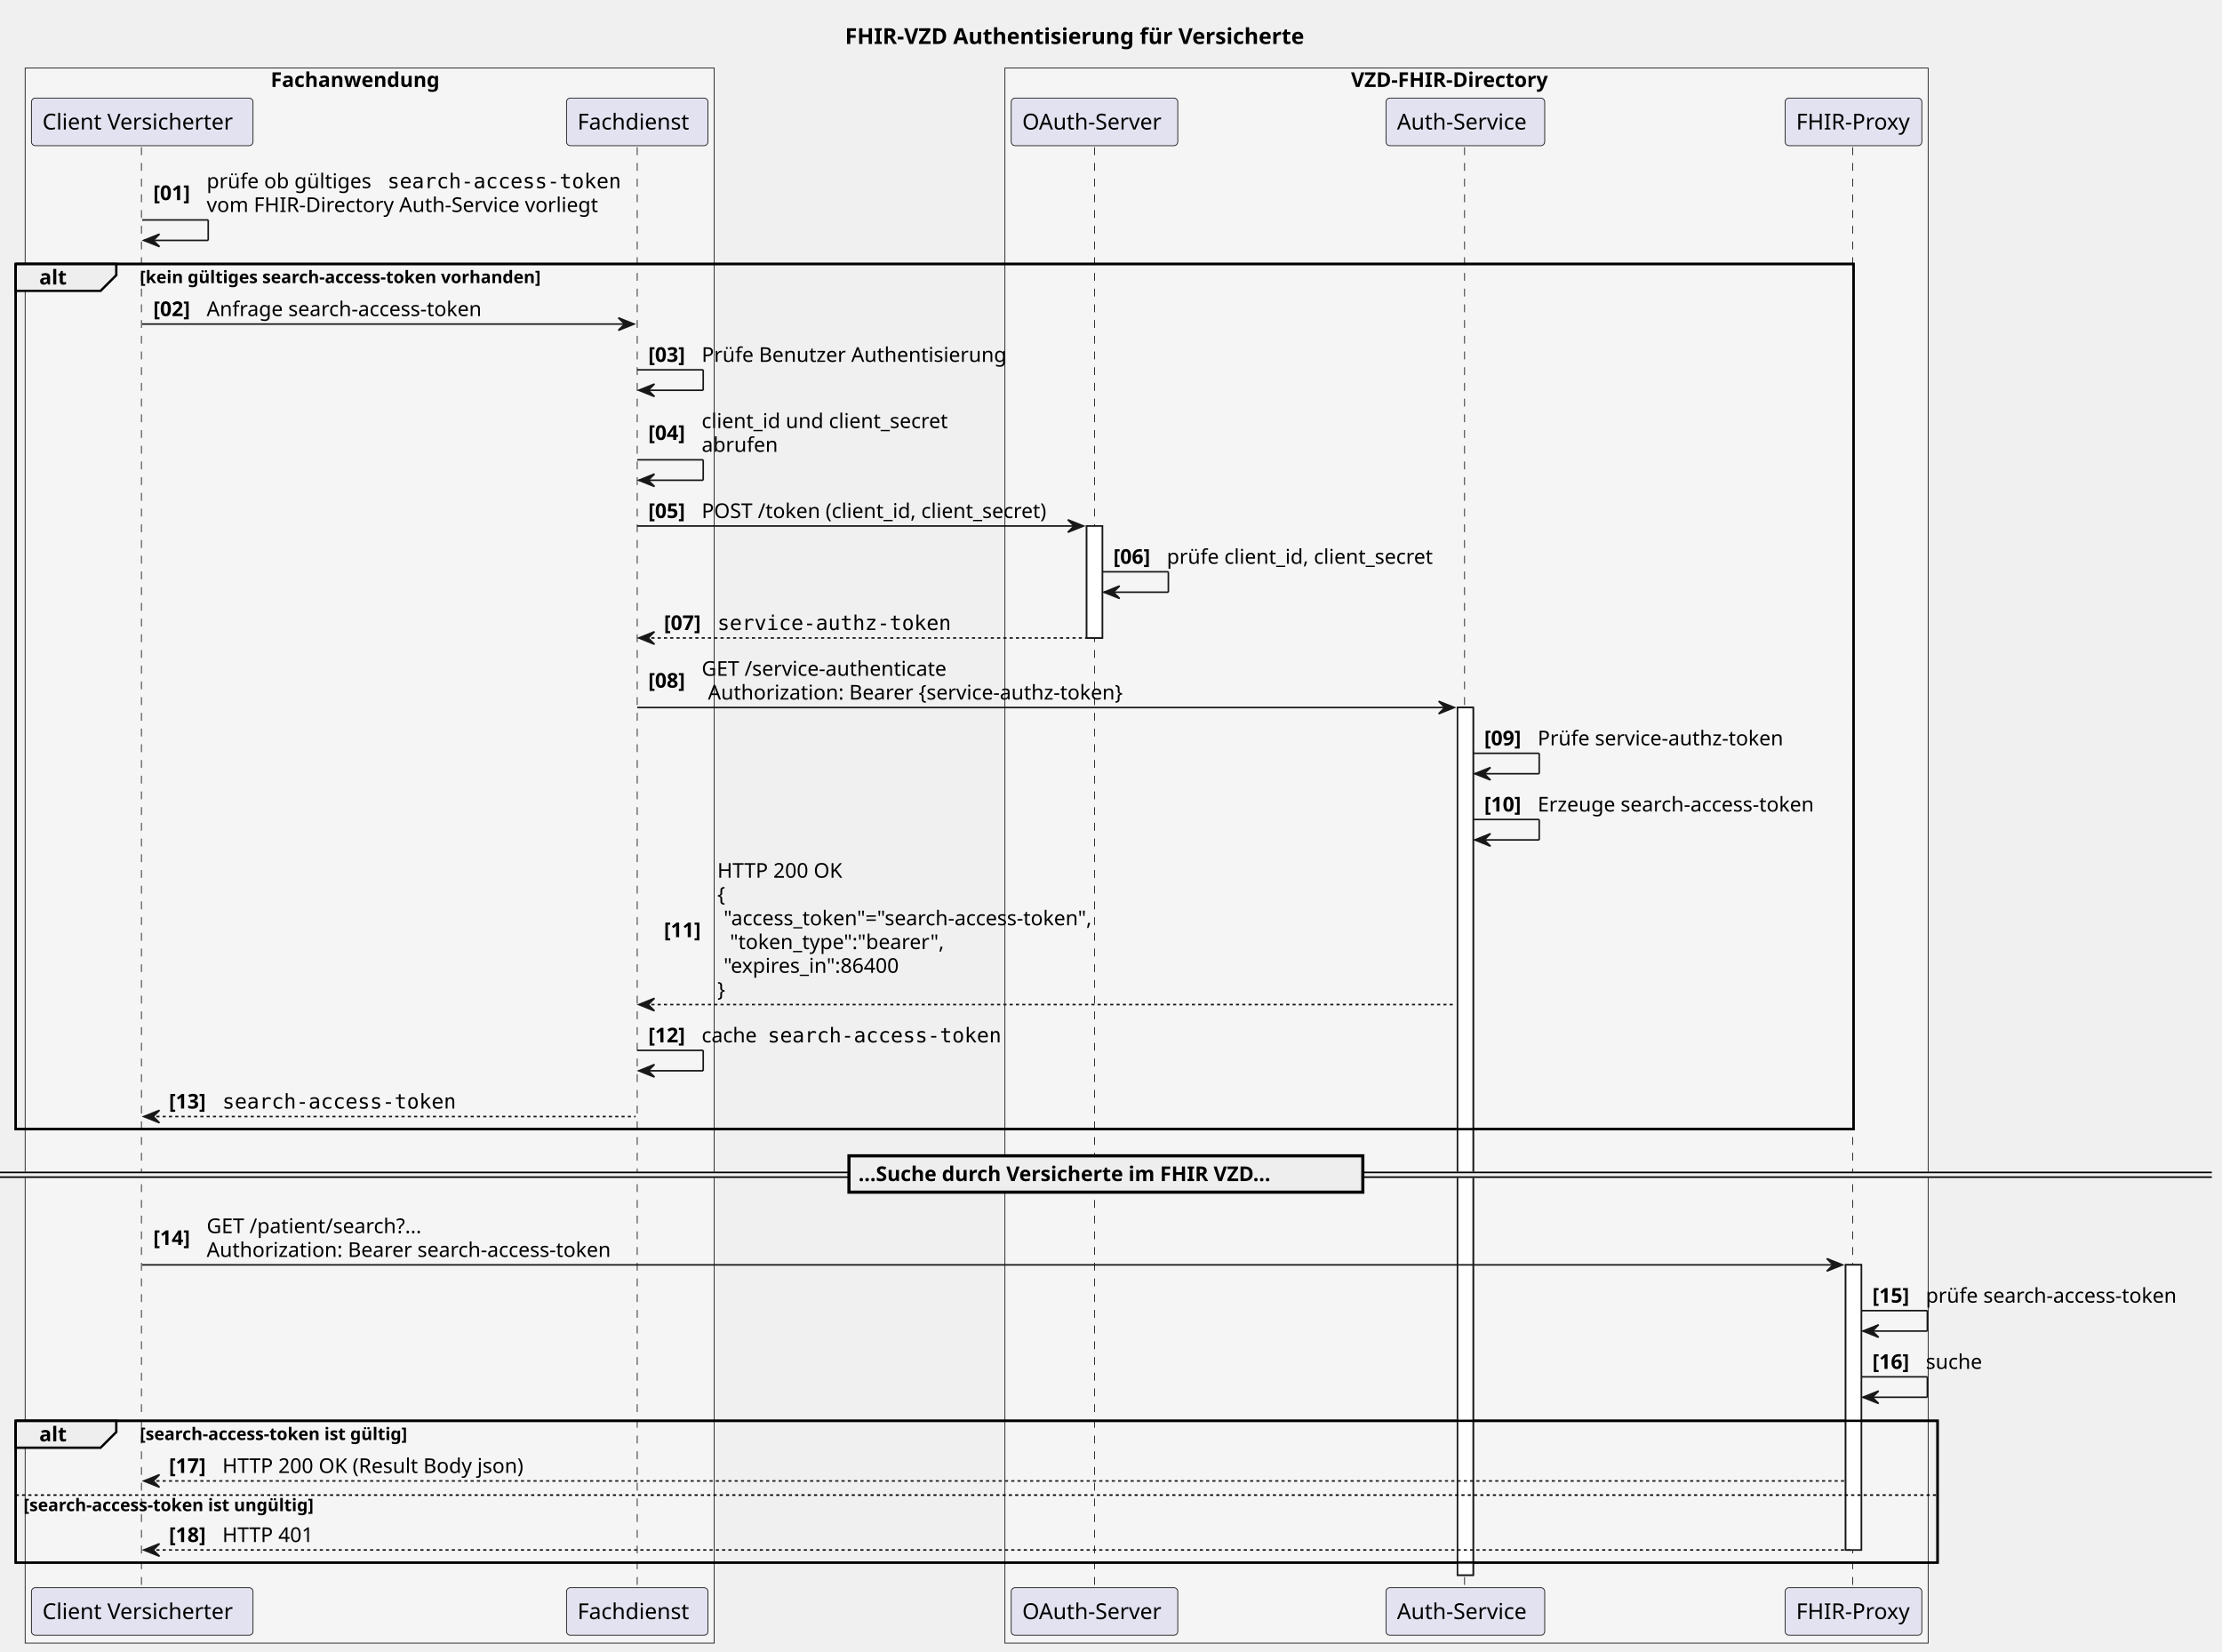
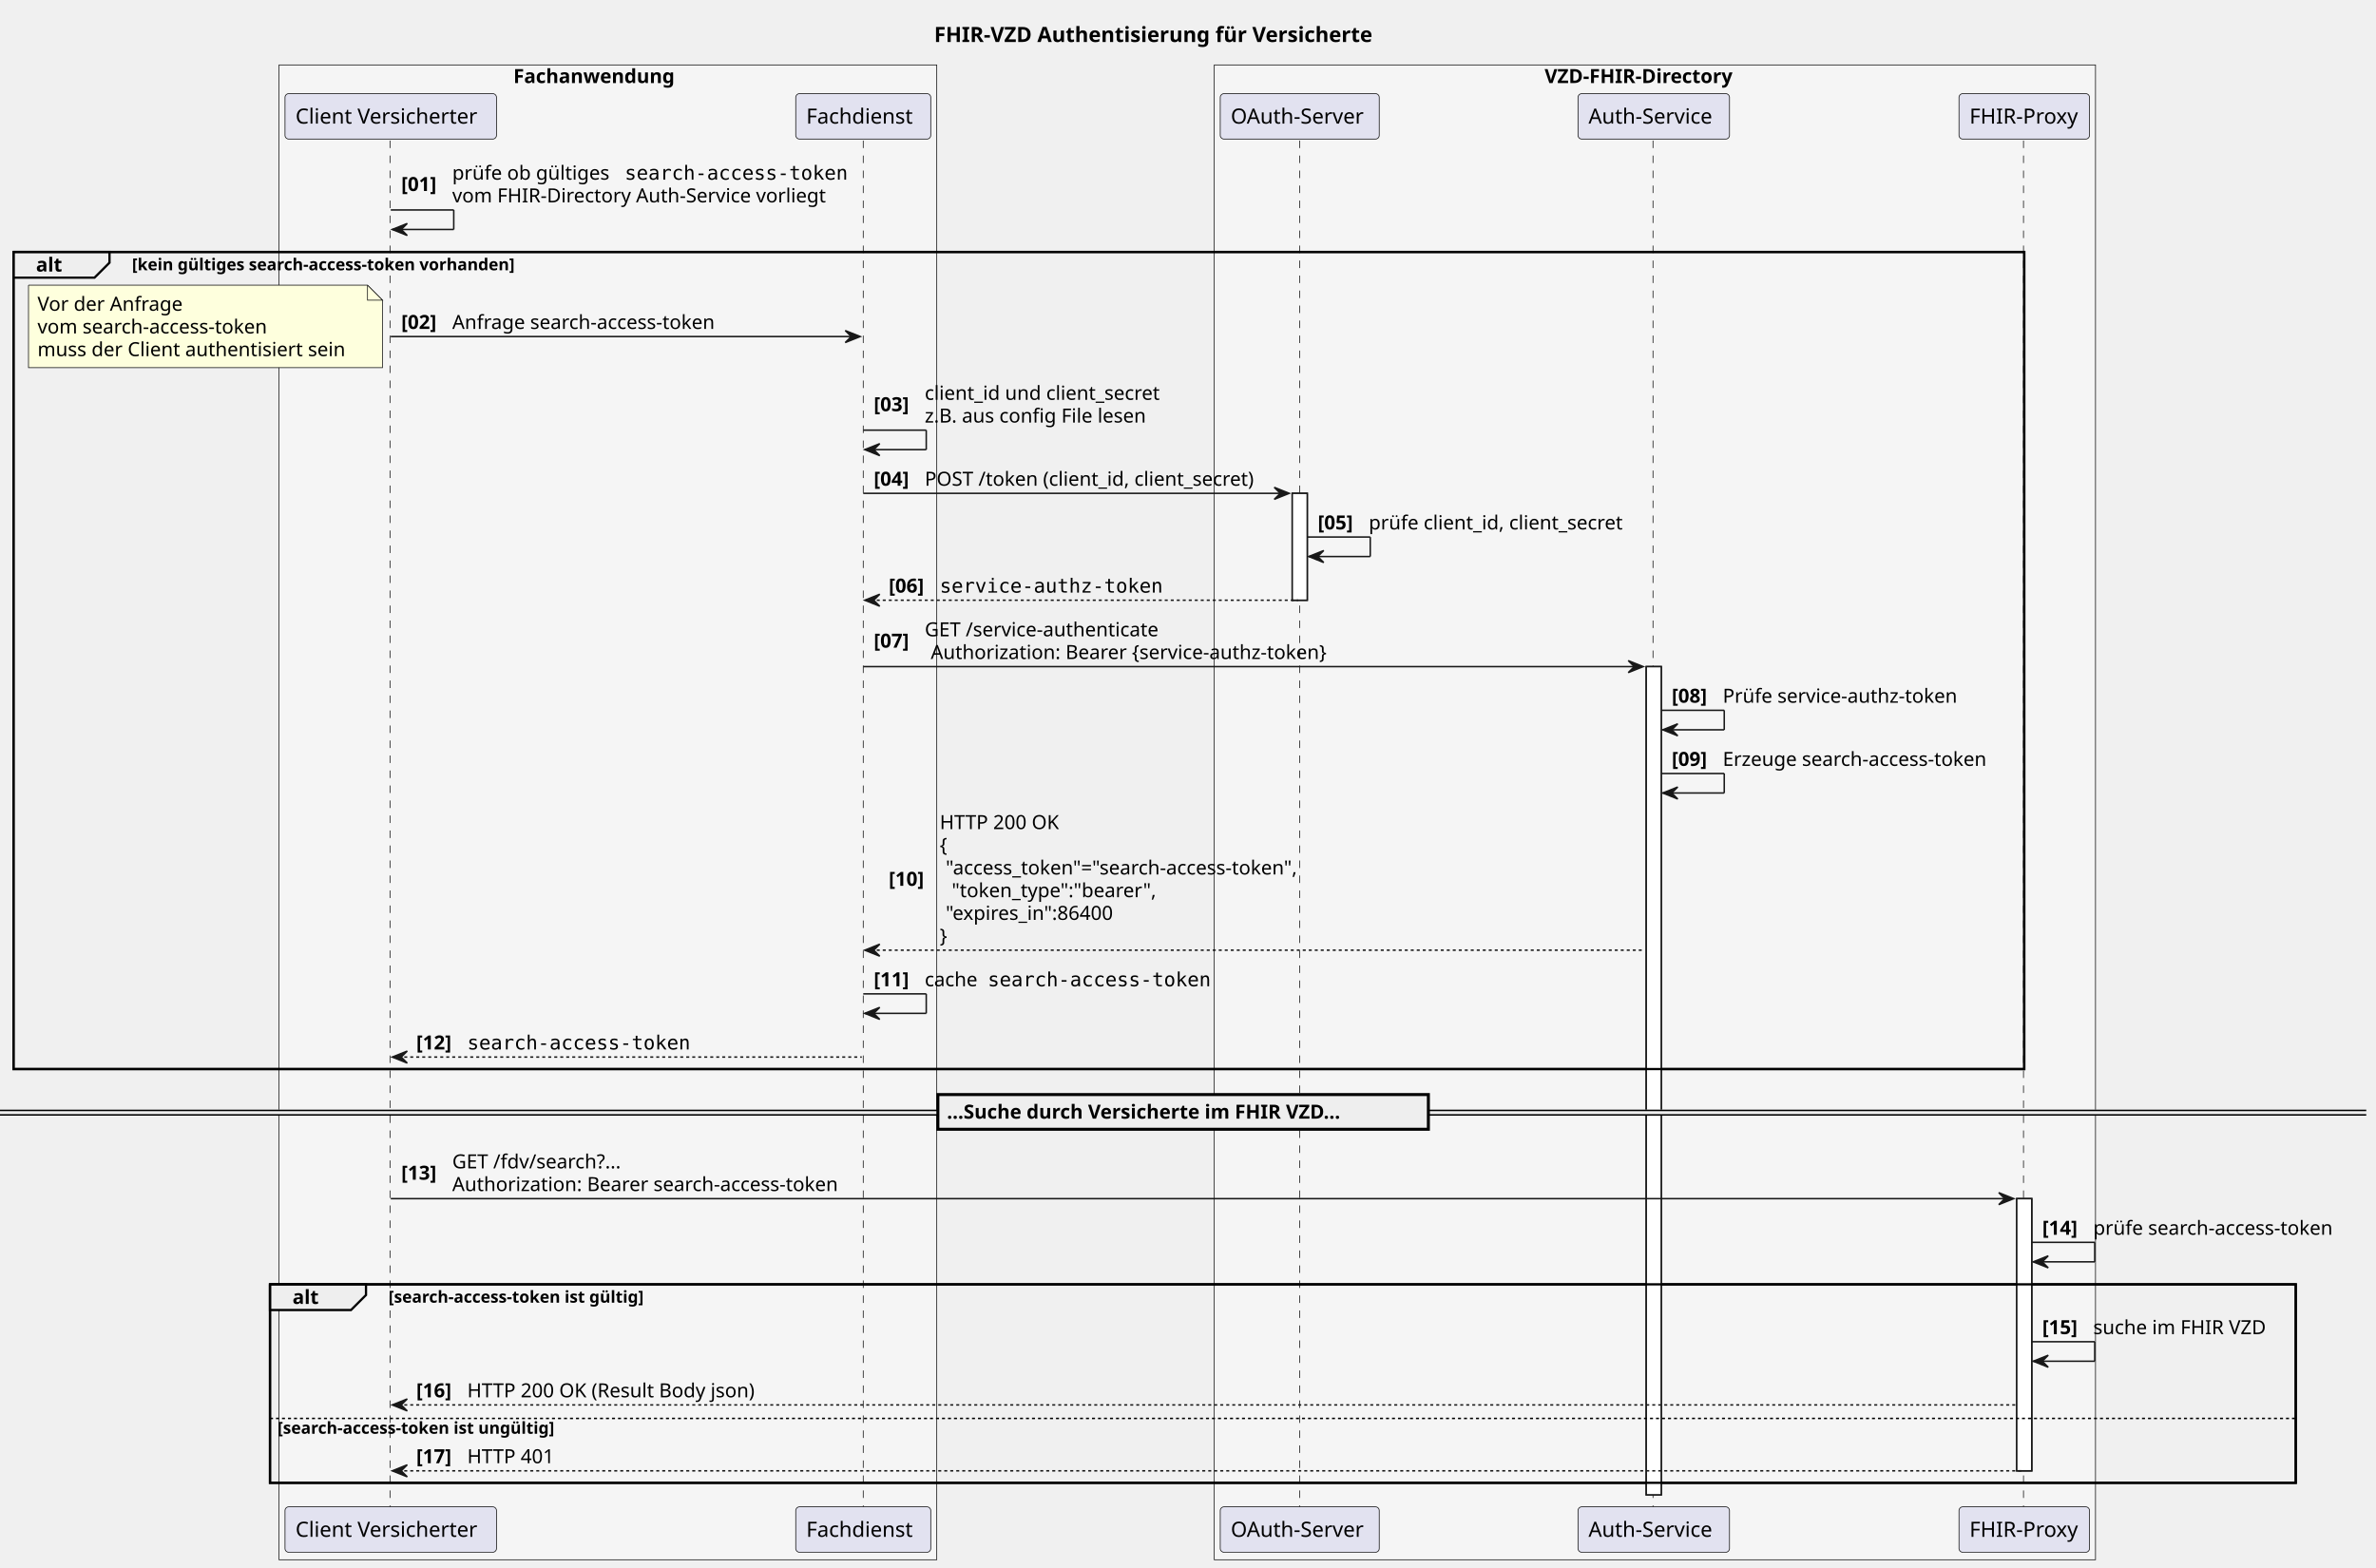
- <svg xmlns="http://www.w3.org/2000/svg" contentStyleType="text/css" height="1051px" preserveAspectRatio="none" style="width:1414px;height:1051px;background:#FFFFFF;" version="1.1" viewBox="0 0 1414 1051" width="1414px" zoomAndPan="magnify">
+ <svg xmlns="http://www.w3.org/2000/svg" contentStyleType="text/css" height="1045px" preserveAspectRatio="none" style="width:1584px;height:1045px;background:#FFFFFF;" version="1.1" viewBox="0 0 1584 1045" width="1584px" zoomAndPan="magnify">
  <defs />
  <g>
-     <text fill="#000000" font-family="sans-serif" font-size="14" font-weight="bold" lengthAdjust="spacing" textLength="331" x="537.75" y="27.995">FHIR-VZD Authentisierung für Versicherte</text>
-     <rect fill="#F5F5F5" height="1002.516" style="stroke:#181818;stroke-width:0.5;" width="438.5" x="16" y="43.297" />
-     <text fill="#000000" font-family="sans-serif" font-size="13" font-weight="bold" lengthAdjust="spacing" textLength="121" x="172.25" y="55.364">Fachanwendung</text>
-     <rect fill="#F5F5F5" height="1002.516" style="stroke:#181818;stroke-width:0.5;" width="587.5" x="639.5" y="43.297" />
-     <text fill="#000000" font-family="sans-serif" font-size="13" font-weight="bold" lengthAdjust="spacing" textLength="142" x="859.75" y="55.364">VZD-FHIR-Directory</text>
-     <rect fill="#FFFFFF" height="71.266" style="stroke:#181818;stroke-width:1.0;" width="10" x="691.5" y="334.789" />
-     <rect fill="#FFFFFF" height="552.195" style="stroke:#181818;stroke-width:1.0;" width="10" x="927.5" y="450.32" />
-     <rect fill="#FFFFFF" height="181.469" style="stroke:#181818;stroke-width:1.0;" width="10" x="1174.5" y="805.047" />
-     <rect fill="none" height="550.656" style="stroke:#000000;stroke-width:1.5;" width="1169.5" x="10" y="167.992" />
-     <rect fill="none" height="90.203" style="stroke:#000000;stroke-width:1.5;" width="1223" x="10" y="904.312" />
-     <line style="stroke:#181818;stroke-width:0.5;stroke-dasharray:5.0,5.0;" x1="90" x2="90" y1="93.727" y2="1011.516" />
-     <line style="stroke:#181818;stroke-width:0.5;stroke-dasharray:5.0,5.0;" x1="405.5" x2="405.5" y1="93.727" y2="1011.516" />
-     <line style="stroke:#181818;stroke-width:0.5;stroke-dasharray:5.0,5.0;" x1="696.5" x2="696.5" y1="93.727" y2="1011.516" />
-     <line style="stroke:#181818;stroke-width:0.5;stroke-dasharray:5.0,5.0;" x1="932" x2="932" y1="93.727" y2="1011.516" />
-     <line style="stroke:#181818;stroke-width:0.5;stroke-dasharray:5.0,5.0;" x1="1179" x2="1179" y1="93.727" y2="1011.516" />
-     <rect fill="#E2E2F0" height="30.297" rx="2.5" ry="2.5" style="stroke:#181818;stroke-width:0.5;" width="141" x="20" y="62.43" />
-     <text fill="#000000" font-family="sans-serif" font-size="14" lengthAdjust="spacing" textLength="127" x="27" y="82.425">Client Versicherter</text>
-     <rect fill="#E2E2F0" height="30.297" rx="2.5" ry="2.5" style="stroke:#181818;stroke-width:0.5;" width="141" x="20" y="1010.516" />
-     <text fill="#000000" font-family="sans-serif" font-size="14" lengthAdjust="spacing" textLength="127" x="27" y="1030.511">Client Versicherter</text>
-     <rect fill="#E2E2F0" height="30.297" rx="2.5" ry="2.5" style="stroke:#181818;stroke-width:0.5;" width="90" x="360.5" y="62.43" />
-     <text fill="#000000" font-family="sans-serif" font-size="14" lengthAdjust="spacing" textLength="76" x="367.5" y="82.425">Fachdienst</text>
-     <rect fill="#E2E2F0" height="30.297" rx="2.5" ry="2.5" style="stroke:#181818;stroke-width:0.5;" width="90" x="360.5" y="1010.516" />
-     <text fill="#000000" font-family="sans-serif" font-size="14" lengthAdjust="spacing" textLength="76" x="367.5" y="1030.511">Fachdienst</text>
-     <rect fill="#E2E2F0" height="30.297" rx="2.5" ry="2.5" style="stroke:#181818;stroke-width:0.5;" width="106" x="643.5" y="62.43" />
-     <text fill="#000000" font-family="sans-serif" font-size="14" lengthAdjust="spacing" textLength="92" x="650.5" y="82.425">OAuth-Server</text>
-     <rect fill="#E2E2F0" height="30.297" rx="2.5" ry="2.5" style="stroke:#181818;stroke-width:0.5;" width="106" x="643.5" y="1010.516" />
-     <text fill="#000000" font-family="sans-serif" font-size="14" lengthAdjust="spacing" textLength="92" x="650.5" y="1030.511">OAuth-Server</text>
-     <rect fill="#E2E2F0" height="30.297" rx="2.5" ry="2.5" style="stroke:#181818;stroke-width:0.5;" width="101" x="882" y="62.43" />
-     <text fill="#000000" font-family="sans-serif" font-size="14" lengthAdjust="spacing" textLength="87" x="889" y="82.425">Auth-Service</text>
-     <rect fill="#E2E2F0" height="30.297" rx="2.5" ry="2.5" style="stroke:#181818;stroke-width:0.5;" width="101" x="882" y="1010.516" />
-     <text fill="#000000" font-family="sans-serif" font-size="14" lengthAdjust="spacing" textLength="87" x="889" y="1030.511">Auth-Service</text>
-     <rect fill="#E2E2F0" height="30.297" rx="2.5" ry="2.5" style="stroke:#181818;stroke-width:0.5;" width="87" x="1136" y="62.43" />
-     <text fill="#000000" font-family="sans-serif" font-size="14" lengthAdjust="spacing" textLength="73" x="1143" y="82.425">FHIR-Proxy</text>
-     <rect fill="#E2E2F0" height="30.297" rx="2.5" ry="2.5" style="stroke:#181818;stroke-width:0.5;" width="87" x="1136" y="1010.516" />
-     <text fill="#000000" font-family="sans-serif" font-size="14" lengthAdjust="spacing" textLength="73" x="1143" y="1030.511">FHIR-Proxy</text>
-     <rect fill="#FFFFFF" height="71.266" style="stroke:#181818;stroke-width:1.0;" width="10" x="691.5" y="334.789" />
-     <rect fill="#FFFFFF" height="552.195" style="stroke:#181818;stroke-width:1.0;" width="10" x="927.5" y="450.32" />
-     <rect fill="#FFFFFF" height="181.469" style="stroke:#181818;stroke-width:1.0;" width="10" x="1174.5" y="805.047" />
-     <line style="stroke:#181818;stroke-width:1.0;" x1="90.5" x2="132.5" y1="139.992" y2="139.992" />
-     <line style="stroke:#181818;stroke-width:1.0;" x1="132.5" x2="132.5" y1="139.992" y2="152.992" />
-     <line style="stroke:#181818;stroke-width:1.0;" x1="91.5" x2="132.5" y1="152.992" y2="152.992" />
-     <polygon fill="#181818" points="101.5,148.992,91.5,152.992,101.5,156.992,97.5,152.992" style="stroke:#181818;stroke-width:1.0;" />
-     <text fill="#000000" font-family="sans-serif" font-size="13" font-weight="bold" lengthAdjust="spacing" textLength="30" x="97.5" y="127.36">[01]</text>
-     <text fill="#000000" font-family="sans-serif" font-size="13" lengthAdjust="spacing" textLength="111" x="131.5" y="119.793">prüfe ob  gültiges</text>
-     <text fill="#000000" font-family="monospace" font-size="13" lengthAdjust="spacing" textLength="152" x="246.5" y="119.793">search-access-token</text>
-     <text fill="#000000" font-family="sans-serif" font-size="13" lengthAdjust="spacing" textLength="260" x="131.5" y="134.926">vom FHIR-Directory Auth-Service vorliegt</text>
-     <path d="M10,167.992 L74,167.992 L74,175.125 L64,185.125 L10,185.125 L10,167.992 " fill="#EEEEEE" style="stroke:#000000;stroke-width:1.5;" />
-     <rect fill="none" height="550.656" style="stroke:#000000;stroke-width:1.5;" width="1169.5" x="10" y="167.992" />
-     <text fill="#000000" font-family="sans-serif" font-size="13" font-weight="bold" lengthAdjust="spacing" textLength="19" x="25" y="181.059">alt</text>
-     <text fill="#000000" font-family="sans-serif" font-size="11" font-weight="bold" lengthAdjust="spacing" textLength="302" x="89" y="180.203">[kein gültiges search-access-token vorhanden]</text>
-     <polygon fill="#181818" points="393.5,202.258,403.5,206.258,393.5,210.258,397.5,206.258" style="stroke:#181818;stroke-width:1.0;" />
-     <line style="stroke:#181818;stroke-width:1.0;" x1="90.5" x2="399.5" y1="206.258" y2="206.258" />
-     <text fill="#000000" font-family="sans-serif" font-size="13" font-weight="bold" lengthAdjust="spacing" textLength="30" x="97.5" y="201.192">[02]</text>
-     <text fill="#000000" font-family="sans-serif" font-size="13" lengthAdjust="spacing" textLength="187" x="131.5" y="201.192">Anfrage search-access-token</text>
-     <line style="stroke:#181818;stroke-width:1.0;" x1="405.5" x2="447.5" y1="235.391" y2="235.391" />
-     <line style="stroke:#181818;stroke-width:1.0;" x1="447.5" x2="447.5" y1="235.391" y2="248.391" />
-     <line style="stroke:#181818;stroke-width:1.0;" x1="406.5" x2="447.5" y1="248.391" y2="248.391" />
-     <polygon fill="#181818" points="416.5,244.391,406.5,248.391,416.5,252.391,412.5,248.391" style="stroke:#181818;stroke-width:1.0;" />
-     <text fill="#000000" font-family="sans-serif" font-size="13" font-weight="bold" lengthAdjust="spacing" textLength="30" x="412.5" y="230.325">[03]</text>
-     <text fill="#000000" font-family="sans-serif" font-size="13" lengthAdjust="spacing" textLength="200" x="446.5" y="230.325">Prüfe Benutzer Authentisierung</text>
-     <line style="stroke:#181818;stroke-width:1.0;" x1="405.5" x2="447.5" y1="292.656" y2="292.656" />
-     <line style="stroke:#181818;stroke-width:1.0;" x1="447.5" x2="447.5" y1="292.656" y2="305.656" />
-     <line style="stroke:#181818;stroke-width:1.0;" x1="406.5" x2="447.5" y1="305.656" y2="305.656" />
-     <polygon fill="#181818" points="416.5,301.656,406.5,305.656,416.5,309.656,412.5,305.656" style="stroke:#181818;stroke-width:1.0;" />
-     <text fill="#000000" font-family="sans-serif" font-size="13" font-weight="bold" lengthAdjust="spacing" textLength="30" x="412.5" y="280.024">[04]</text>
-     <text fill="#000000" font-family="sans-serif" font-size="13" lengthAdjust="spacing" textLength="165" x="446.5" y="272.457">client_id und client_secret</text>
-     <text fill="#000000" font-family="sans-serif" font-size="13" lengthAdjust="spacing" textLength="49" x="446.5" y="287.59">abrufen</text>
-     <polygon fill="#181818" points="679.5,330.789,689.5,334.789,679.5,338.789,683.5,334.789" style="stroke:#181818;stroke-width:1.0;" />
-     <line style="stroke:#181818;stroke-width:1.0;" x1="405.5" x2="685.5" y1="334.789" y2="334.789" />
-     <text fill="#000000" font-family="sans-serif" font-size="13" font-weight="bold" lengthAdjust="spacing" textLength="30" x="412.5" y="329.723">[05]</text>
-     <text fill="#000000" font-family="sans-serif" font-size="13" lengthAdjust="spacing" textLength="233" x="446.5" y="329.723">POST /token (client_id, client_secret)</text>
-     <line style="stroke:#181818;stroke-width:1.0;" x1="701.5" x2="743.5" y1="363.922" y2="363.922" />
-     <line style="stroke:#181818;stroke-width:1.0;" x1="743.5" x2="743.5" y1="363.922" y2="376.922" />
-     <line style="stroke:#181818;stroke-width:1.0;" x1="702.5" x2="743.5" y1="376.922" y2="376.922" />
-     <polygon fill="#181818" points="712.5,372.922,702.5,376.922,712.5,380.922,708.5,376.922" style="stroke:#181818;stroke-width:1.0;" />
-     <text fill="#000000" font-family="sans-serif" font-size="13" font-weight="bold" lengthAdjust="spacing" textLength="30" x="708.5" y="358.856">[06]</text>
-     <text fill="#000000" font-family="sans-serif" font-size="13" lengthAdjust="spacing" textLength="178" x="742.5" y="358.856">prüfe client_id, client_secret</text>
-     <polygon fill="#181818" points="416.5,402.055,406.5,406.055,416.5,410.055,412.5,406.055" style="stroke:#181818;stroke-width:1.0;" />
-     <line style="stroke:#181818;stroke-width:1.0;stroke-dasharray:2.0,2.0;" x1="410.5" x2="695.5" y1="406.055" y2="406.055" />
-     <text fill="#000000" font-family="sans-serif" font-size="13" font-weight="bold" lengthAdjust="spacing" textLength="30" x="422.5" y="400.989">[07]</text>
-     <text fill="#000000" font-family="monospace" font-size="13" lengthAdjust="spacing" textLength="152" x="456.5" y="400.989">service-authz-token</text>
-     <polygon fill="#181818" points="915.5,446.32,925.5,450.32,915.5,454.32,919.5,450.32" style="stroke:#181818;stroke-width:1.0;" />
-     <line style="stroke:#181818;stroke-width:1.0;" x1="405.5" x2="921.5" y1="450.32" y2="450.32" />
-     <text fill="#000000" font-family="sans-serif" font-size="13" font-weight="bold" lengthAdjust="spacing" textLength="30" x="412.5" y="437.688">[08]</text>
-     <text fill="#000000" font-family="sans-serif" font-size="13" lengthAdjust="spacing" textLength="164" x="446.5" y="430.122">GET /service-authenticate</text>
-     <text fill="#000000" font-family="sans-serif" font-size="13" lengthAdjust="spacing" textLength="291" x="450.5" y="445.254">Authorization:   Bearer {service-authz-token}</text>
-     <line style="stroke:#181818;stroke-width:1.0;" x1="937.5" x2="979.5" y1="479.453" y2="479.453" />
-     <line style="stroke:#181818;stroke-width:1.0;" x1="979.5" x2="979.5" y1="479.453" y2="492.453" />
-     <line style="stroke:#181818;stroke-width:1.0;" x1="938.5" x2="979.5" y1="492.453" y2="492.453" />
-     <polygon fill="#181818" points="948.5,488.453,938.5,492.453,948.5,496.453,944.5,492.453" style="stroke:#181818;stroke-width:1.0;" />
-     <text fill="#000000" font-family="sans-serif" font-size="13" font-weight="bold" lengthAdjust="spacing" textLength="30" x="944.5" y="474.387">[09]</text>
-     <text fill="#000000" font-family="sans-serif" font-size="13" lengthAdjust="spacing" textLength="164" x="978.5" y="474.387">Prüfe service-authz-token</text>
-     <line style="stroke:#181818;stroke-width:1.0;" x1="937.5" x2="979.5" y1="521.586" y2="521.586" />
-     <line style="stroke:#181818;stroke-width:1.0;" x1="979.5" x2="979.5" y1="521.586" y2="534.586" />
-     <line style="stroke:#181818;stroke-width:1.0;" x1="938.5" x2="979.5" y1="534.586" y2="534.586" />
-     <polygon fill="#181818" points="948.5,530.586,938.5,534.586,948.5,538.586,944.5,534.586" style="stroke:#181818;stroke-width:1.0;" />
-     <text fill="#000000" font-family="sans-serif" font-size="13" font-weight="bold" lengthAdjust="spacing" textLength="30" x="944.5" y="516.52">[10]</text>
-     <text fill="#000000" font-family="sans-serif" font-size="13" lengthAdjust="spacing" textLength="189" x="978.5" y="516.52">Erzeuge search-access-token</text>
-     <polygon fill="#181818" points="416.5,635.383,406.5,639.383,416.5,643.383,412.5,639.383" style="stroke:#181818;stroke-width:1.0;" />
-     <line style="stroke:#181818;stroke-width:1.0;stroke-dasharray:2.0,2.0;" x1="410.5" x2="926.5" y1="639.383" y2="639.383" />
-     <text fill="#000000" font-family="sans-serif" font-size="13" font-weight="bold" lengthAdjust="spacing" textLength="30" x="422.5" y="596.485">[11]</text>
-     <text fill="#000000" font-family="sans-serif" font-size="13" lengthAdjust="spacing" textLength="82" x="456.5" y="558.653">HTTP 200 OK</text>
-     <text fill="#000000" font-family="sans-serif" font-size="13" lengthAdjust="spacing" textLength="8" x="456.5" y="573.786">{</text>
-     <text fill="#000000" font-family="sans-serif" font-size="13" lengthAdjust="spacing" textLength="255" x="460.5" y="588.918">"access_token"="search-access-token",</text>
-     <text fill="#000000" font-family="sans-serif" font-size="13" lengthAdjust="spacing" textLength="141" x="464.5" y="604.051">"token_type":"bearer",</text>
-     <text fill="#000000" font-family="sans-serif" font-size="13" lengthAdjust="spacing" textLength="118" x="460.5" y="619.184">"expires_in":86400</text>
-     <text fill="#000000" font-family="sans-serif" font-size="13" lengthAdjust="spacing" textLength="8" x="456.5" y="634.317">}</text>
-     <line style="stroke:#181818;stroke-width:1.0;" x1="405.5" x2="447.5" y1="668.516" y2="668.516" />
-     <line style="stroke:#181818;stroke-width:1.0;" x1="447.5" x2="447.5" y1="668.516" y2="681.516" />
-     <line style="stroke:#181818;stroke-width:1.0;" x1="406.5" x2="447.5" y1="681.516" y2="681.516" />
-     <polygon fill="#181818" points="416.5,677.516,406.5,681.516,416.5,685.516,412.5,681.516" style="stroke:#181818;stroke-width:1.0;" />
-     <text fill="#000000" font-family="sans-serif" font-size="13" font-weight="bold" lengthAdjust="spacing" textLength="30" x="412.5" y="663.45">[12]</text>
-     <text fill="#000000" font-family="sans-serif" font-size="13" lengthAdjust="spacing" textLength="38" x="446.5" y="663.45">cache</text>
-     <text fill="#000000" font-family="monospace" font-size="13" lengthAdjust="spacing" textLength="152" x="488.5" y="663.45">search-access-token</text>
-     <polygon fill="#181818" points="101.5,706.648,91.5,710.648,101.5,714.648,97.5,710.648" style="stroke:#181818;stroke-width:1.0;" />
-     <line style="stroke:#181818;stroke-width:1.0;stroke-dasharray:2.0,2.0;" x1="95.5" x2="404.5" y1="710.648" y2="710.648" />
-     <text fill="#000000" font-family="sans-serif" font-size="13" font-weight="bold" lengthAdjust="spacing" textLength="30" x="107.5" y="705.582">[13]</text>
-     <text fill="#000000" font-family="monospace" font-size="13" lengthAdjust="spacing" textLength="152" x="141.5" y="705.582">search-access-token</text>
-     <rect fill="#EEEEEE" height="3" style="stroke:#EEEEEE;stroke-width:1.0;" width="1407.5" x="0" y="746.215" />
-     <line style="stroke:#000000;stroke-width:1.0;" x1="0" x2="1407.5" y1="746.215" y2="746.215" />
-     <line style="stroke:#000000;stroke-width:1.0;" x1="0" x2="1407.5" y1="749.215" y2="749.215" />
-     <rect fill="#EEEEEE" height="23.133" style="stroke:#000000;stroke-width:2.0;" width="327" x="540.25" y="735.648" />
-     <text fill="#000000" font-family="sans-serif" font-size="13" font-weight="bold" lengthAdjust="spacing" textLength="308" x="546.25" y="751.715">...Suche durch Versicherte im FHIR VZD...</text>
-     <polygon fill="#181818" points="1162.5,801.047,1172.5,805.047,1162.5,809.047,1166.5,805.047" style="stroke:#181818;stroke-width:1.0;" />
-     <line style="stroke:#181818;stroke-width:1.0;" x1="90.5" x2="1168.5" y1="805.047" y2="805.047" />
-     <text fill="#000000" font-family="sans-serif" font-size="13" font-weight="bold" lengthAdjust="spacing" textLength="30" x="97.5" y="792.415">[14]</text>
-     <text fill="#000000" font-family="sans-serif" font-size="13" lengthAdjust="spacing" textLength="144" x="131.5" y="784.848">GET /patient/search?...</text>
-     <text fill="#000000" font-family="sans-serif" font-size="13" lengthAdjust="spacing" textLength="273" x="131.5" y="799.981">Authorization: Bearer search-access-token</text>
-     <line style="stroke:#181818;stroke-width:1.0;" x1="1184.5" x2="1226.5" y1="834.18" y2="834.18" />
-     <line style="stroke:#181818;stroke-width:1.0;" x1="1226.5" x2="1226.5" y1="834.18" y2="847.18" />
-     <line style="stroke:#181818;stroke-width:1.0;" x1="1185.5" x2="1226.5" y1="847.18" y2="847.18" />
-     <polygon fill="#181818" points="1195.5,843.18,1185.5,847.18,1195.5,851.18,1191.5,847.18" style="stroke:#181818;stroke-width:1.0;" />
-     <text fill="#000000" font-family="sans-serif" font-size="13" font-weight="bold" lengthAdjust="spacing" textLength="30" x="1191.5" y="829.114">[15]</text>
-     <text fill="#000000" font-family="sans-serif" font-size="13" lengthAdjust="spacing" textLength="170" x="1225.5" y="829.114">prüfe search-access-token</text>
-     <line style="stroke:#181818;stroke-width:1.0;" x1="1184.5" x2="1226.5" y1="876.312" y2="876.312" />
-     <line style="stroke:#181818;stroke-width:1.0;" x1="1226.5" x2="1226.5" y1="876.312" y2="889.312" />
-     <line style="stroke:#181818;stroke-width:1.0;" x1="1185.5" x2="1226.5" y1="889.312" y2="889.312" />
-     <polygon fill="#181818" points="1195.5,885.312,1185.5,889.312,1195.5,893.312,1191.5,889.312" style="stroke:#181818;stroke-width:1.0;" />
-     <text fill="#000000" font-family="sans-serif" font-size="13" font-weight="bold" lengthAdjust="spacing" textLength="30" x="1191.5" y="871.247">[16]</text>
-     <text fill="#000000" font-family="sans-serif" font-size="13" lengthAdjust="spacing" textLength="38" x="1225.5" y="871.247">suche</text>
-     <path d="M10,904.312 L74,904.312 L74,911.445 L64,921.445 L10,921.445 L10,904.312 " fill="#EEEEEE" style="stroke:#000000;stroke-width:1.5;" />
-     <rect fill="none" height="90.203" style="stroke:#000000;stroke-width:1.5;" width="1223" x="10" y="904.312" />
-     <text fill="#000000" font-family="sans-serif" font-size="13" font-weight="bold" lengthAdjust="spacing" textLength="19" x="25" y="917.379">alt</text>
-     <text fill="#000000" font-family="sans-serif" font-size="11" font-weight="bold" lengthAdjust="spacing" textLength="204" x="89" y="916.523">[search-access-token ist gültig]</text>
-     <polygon fill="#181818" points="101.5,938.578,91.5,942.578,101.5,946.578,97.5,942.578" style="stroke:#181818;stroke-width:1.0;" />
-     <line style="stroke:#181818;stroke-width:1.0;stroke-dasharray:2.0,2.0;" x1="95.5" x2="1173.5" y1="942.578" y2="942.578" />
-     <text fill="#000000" font-family="sans-serif" font-size="13" font-weight="bold" lengthAdjust="spacing" textLength="30" x="107.5" y="937.512">[17]</text>
-     <text fill="#000000" font-family="sans-serif" font-size="13" lengthAdjust="spacing" textLength="201" x="141.5" y="937.512">HTTP 200 OK (Result Body json)</text>
-     <line style="stroke:#000000;stroke-width:1.0;stroke-dasharray:2.0,2.0;" x1="10" x2="1233" y1="951.578" y2="951.578" />
-     <text fill="#000000" font-family="sans-serif" font-size="11" font-weight="bold" lengthAdjust="spacing" textLength="220" x="15" y="961.789">[search-access-token ist ungültig]</text>
-     <polygon fill="#181818" points="101.5,982.516,91.5,986.516,101.5,990.516,97.5,986.516" style="stroke:#181818;stroke-width:1.0;" />
-     <line style="stroke:#181818;stroke-width:1.0;stroke-dasharray:2.0,2.0;" x1="95.5" x2="1178.5" y1="986.516" y2="986.516" />
-     <text fill="#000000" font-family="sans-serif" font-size="13" font-weight="bold" lengthAdjust="spacing" textLength="30" x="107.5" y="981.45">[18]</text>
-     <text fill="#000000" font-family="sans-serif" font-size="13" lengthAdjust="spacing" textLength="60" x="141.5" y="981.45">HTTP 401</text>
+     <text fill="#000000" font-family="sans-serif" font-size="14" font-weight="bold" lengthAdjust="spacing" textLength="331" x="622.75" y="27.995">FHIR-VZD Authentisierung für Versicherte</text>
+     <rect fill="#F5F5F5" height="996.648" style="stroke:#181818;stroke-width:0.5;" width="438.5" x="186" y="43.297" />
+     <text fill="#000000" font-family="sans-serif" font-size="13" font-weight="bold" lengthAdjust="spacing" textLength="121" x="342.25" y="55.364">Fachanwendung</text>
+     <rect fill="#F5F5F5" height="996.648" style="stroke:#181818;stroke-width:0.5;" width="587.5" x="809.5" y="43.297" />
+     <text fill="#000000" font-family="sans-serif" font-size="13" font-weight="bold" lengthAdjust="spacing" textLength="142" x="1029.75" y="55.364">VZD-FHIR-Directory</text>
+     <rect fill="#FFFFFF" height="71.266" style="stroke:#181818;stroke-width:1.0;" width="10" x="861.5" y="328.922" />
+     <rect fill="#FFFFFF" height="552.195" style="stroke:#181818;stroke-width:1.0;" width="10" x="1097.5" y="444.453" />
+     <rect fill="#FFFFFF" height="181.469" style="stroke:#181818;stroke-width:1.0;" width="10" x="1344.5" y="799.18" />
+     <rect fill="none" height="544.789" style="stroke:#000000;stroke-width:1.5;" width="1340.5" x="9" y="167.992" />
+     <rect fill="none" height="132.336" style="stroke:#000000;stroke-width:1.5;" width="1350.5" x="180" y="856.312" />
+     <line style="stroke:#181818;stroke-width:0.5;stroke-dasharray:5.0,5.0;" x1="260" x2="260" y1="93.727" y2="1005.648" />
+     <line style="stroke:#181818;stroke-width:0.5;stroke-dasharray:5.0,5.0;" x1="575.5" x2="575.5" y1="93.727" y2="1005.648" />
+     <line style="stroke:#181818;stroke-width:0.5;stroke-dasharray:5.0,5.0;" x1="866.5" x2="866.5" y1="93.727" y2="1005.648" />
+     <line style="stroke:#181818;stroke-width:0.5;stroke-dasharray:5.0,5.0;" x1="1102" x2="1102" y1="93.727" y2="1005.648" />
+     <line style="stroke:#181818;stroke-width:0.5;stroke-dasharray:5.0,5.0;" x1="1349" x2="1349" y1="93.727" y2="1005.648" />
+     <rect fill="#E2E2F0" height="30.297" rx="2.5" ry="2.5" style="stroke:#181818;stroke-width:0.5;" width="141" x="190" y="62.43" />
+     <text fill="#000000" font-family="sans-serif" font-size="14" lengthAdjust="spacing" textLength="127" x="197" y="82.425">Client Versicherter</text>
+     <rect fill="#E2E2F0" height="30.297" rx="2.5" ry="2.5" style="stroke:#181818;stroke-width:0.5;" width="141" x="190" y="1004.648" />
+     <text fill="#000000" font-family="sans-serif" font-size="14" lengthAdjust="spacing" textLength="127" x="197" y="1024.644">Client Versicherter</text>
+     <rect fill="#E2E2F0" height="30.297" rx="2.5" ry="2.5" style="stroke:#181818;stroke-width:0.5;" width="90" x="530.5" y="62.43" />
+     <text fill="#000000" font-family="sans-serif" font-size="14" lengthAdjust="spacing" textLength="76" x="537.5" y="82.425">Fachdienst</text>
+     <rect fill="#E2E2F0" height="30.297" rx="2.5" ry="2.5" style="stroke:#181818;stroke-width:0.5;" width="90" x="530.5" y="1004.648" />
+     <text fill="#000000" font-family="sans-serif" font-size="14" lengthAdjust="spacing" textLength="76" x="537.5" y="1024.644">Fachdienst</text>
+     <rect fill="#E2E2F0" height="30.297" rx="2.5" ry="2.5" style="stroke:#181818;stroke-width:0.5;" width="106" x="813.5" y="62.43" />
+     <text fill="#000000" font-family="sans-serif" font-size="14" lengthAdjust="spacing" textLength="92" x="820.5" y="82.425">OAuth-Server</text>
+     <rect fill="#E2E2F0" height="30.297" rx="2.5" ry="2.5" style="stroke:#181818;stroke-width:0.5;" width="106" x="813.5" y="1004.648" />
+     <text fill="#000000" font-family="sans-serif" font-size="14" lengthAdjust="spacing" textLength="92" x="820.5" y="1024.644">OAuth-Server</text>
+     <rect fill="#E2E2F0" height="30.297" rx="2.5" ry="2.5" style="stroke:#181818;stroke-width:0.5;" width="101" x="1052" y="62.43" />
+     <text fill="#000000" font-family="sans-serif" font-size="14" lengthAdjust="spacing" textLength="87" x="1059" y="82.425">Auth-Service</text>
+     <rect fill="#E2E2F0" height="30.297" rx="2.5" ry="2.5" style="stroke:#181818;stroke-width:0.5;" width="101" x="1052" y="1004.648" />
+     <text fill="#000000" font-family="sans-serif" font-size="14" lengthAdjust="spacing" textLength="87" x="1059" y="1024.644">Auth-Service</text>
+     <rect fill="#E2E2F0" height="30.297" rx="2.5" ry="2.5" style="stroke:#181818;stroke-width:0.5;" width="87" x="1306" y="62.43" />
+     <text fill="#000000" font-family="sans-serif" font-size="14" lengthAdjust="spacing" textLength="73" x="1313" y="82.425">FHIR-Proxy</text>
+     <rect fill="#E2E2F0" height="30.297" rx="2.5" ry="2.5" style="stroke:#181818;stroke-width:0.5;" width="87" x="1306" y="1004.648" />
+     <text fill="#000000" font-family="sans-serif" font-size="14" lengthAdjust="spacing" textLength="73" x="1313" y="1024.644">FHIR-Proxy</text>
+     <rect fill="#FFFFFF" height="71.266" style="stroke:#181818;stroke-width:1.0;" width="10" x="861.5" y="328.922" />
+     <rect fill="#FFFFFF" height="552.195" style="stroke:#181818;stroke-width:1.0;" width="10" x="1097.5" y="444.453" />
+     <rect fill="#FFFFFF" height="181.469" style="stroke:#181818;stroke-width:1.0;" width="10" x="1344.5" y="799.18" />
+     <line style="stroke:#181818;stroke-width:1.0;" x1="260.5" x2="302.5" y1="139.992" y2="139.992" />
+     <line style="stroke:#181818;stroke-width:1.0;" x1="302.5" x2="302.5" y1="139.992" y2="152.992" />
+     <line style="stroke:#181818;stroke-width:1.0;" x1="261.5" x2="302.5" y1="152.992" y2="152.992" />
+     <polygon fill="#181818" points="271.5,148.992,261.5,152.992,271.5,156.992,267.5,152.992" style="stroke:#181818;stroke-width:1.0;" />
+     <text fill="#000000" font-family="sans-serif" font-size="13" font-weight="bold" lengthAdjust="spacing" textLength="30" x="267.5" y="127.36">[01]</text>
+     <text fill="#000000" font-family="sans-serif" font-size="13" lengthAdjust="spacing" textLength="111" x="301.5" y="119.793">prüfe ob  gültiges</text>
+     <text fill="#000000" font-family="monospace" font-size="13" lengthAdjust="spacing" textLength="152" x="416.5" y="119.793">search-access-token</text>
+     <text fill="#000000" font-family="sans-serif" font-size="13" lengthAdjust="spacing" textLength="260" x="301.5" y="134.926">vom FHIR-Directory Auth-Service vorliegt</text>
+     <path d="M9,167.992 L73,167.992 L73,175.125 L63,185.125 L9,185.125 L9,167.992 " fill="#EEEEEE" style="stroke:#000000;stroke-width:1.5;" />
+     <rect fill="none" height="544.789" style="stroke:#000000;stroke-width:1.5;" width="1340.5" x="9" y="167.992" />
+     <text fill="#000000" font-family="sans-serif" font-size="13" font-weight="bold" lengthAdjust="spacing" textLength="19" x="24" y="181.059">alt</text>
+     <text fill="#000000" font-family="sans-serif" font-size="11" font-weight="bold" lengthAdjust="spacing" textLength="302" x="88" y="180.203">[kein gültiges search-access-token vorhanden]</text>
+     <polygon fill="#181818" points="563.5,220.391,573.5,224.391,563.5,228.391,567.5,224.391" style="stroke:#181818;stroke-width:1.0;" />
+     <line style="stroke:#181818;stroke-width:1.0;" x1="260.5" x2="569.5" y1="224.391" y2="224.391" />
+     <text fill="#000000" font-family="sans-serif" font-size="13" font-weight="bold" lengthAdjust="spacing" textLength="30" x="267.5" y="219.325">[02]</text>
+     <text fill="#000000" font-family="sans-serif" font-size="13" lengthAdjust="spacing" textLength="187" x="301.5" y="219.325">Anfrage search-access-token</text>
+     <path d="M19,190.125 L19,245.125 L255,245.125 L255,200.125 L245,190.125 L19,190.125 " fill="#FEFFDD" style="stroke:#181818;stroke-width:0.5;" />
+     <path d="M245,190.125 L245,200.125 L255,200.125 L245,190.125 " fill="#FEFFDD" style="stroke:#181818;stroke-width:0.5;" />
+     <text fill="#000000" font-family="sans-serif" font-size="13" lengthAdjust="spacing" textLength="101" x="25" y="207.192">Vor der Anfrage</text>
+     <text fill="#000000" font-family="sans-serif" font-size="13" lengthAdjust="spacing" textLength="165" x="25" y="222.325">vom search-access-token</text>
+     <text fill="#000000" font-family="sans-serif" font-size="13" lengthAdjust="spacing" textLength="215" x="25" y="237.458">muss der Client authentisiert sein</text>
+     <line style="stroke:#181818;stroke-width:1.0;" x1="575.5" x2="617.5" y1="286.789" y2="286.789" />
+     <line style="stroke:#181818;stroke-width:1.0;" x1="617.5" x2="617.5" y1="286.789" y2="299.789" />
+     <line style="stroke:#181818;stroke-width:1.0;" x1="576.5" x2="617.5" y1="299.789" y2="299.789" />
+     <polygon fill="#181818" points="586.5,295.789,576.5,299.789,586.5,303.789,582.5,299.789" style="stroke:#181818;stroke-width:1.0;" />
+     <text fill="#000000" font-family="sans-serif" font-size="13" font-weight="bold" lengthAdjust="spacing" textLength="30" x="582.5" y="274.157">[03]</text>
+     <text fill="#000000" font-family="sans-serif" font-size="13" lengthAdjust="spacing" textLength="165" x="616.5" y="266.59">client_id und client_secret</text>
+     <text fill="#000000" font-family="sans-serif" font-size="13" lengthAdjust="spacing" textLength="156" x="616.5" y="281.723">z.B. aus config File lesen</text>
+     <polygon fill="#181818" points="849.5,324.922,859.5,328.922,849.5,332.922,853.5,328.922" style="stroke:#181818;stroke-width:1.0;" />
+     <line style="stroke:#181818;stroke-width:1.0;" x1="575.5" x2="855.5" y1="328.922" y2="328.922" />
+     <text fill="#000000" font-family="sans-serif" font-size="13" font-weight="bold" lengthAdjust="spacing" textLength="30" x="582.5" y="323.856">[04]</text>
+     <text fill="#000000" font-family="sans-serif" font-size="13" lengthAdjust="spacing" textLength="233" x="616.5" y="323.856">POST /token (client_id, client_secret)</text>
+     <line style="stroke:#181818;stroke-width:1.0;" x1="871.5" x2="913.5" y1="358.055" y2="358.055" />
+     <line style="stroke:#181818;stroke-width:1.0;" x1="913.5" x2="913.5" y1="358.055" y2="371.055" />
+     <line style="stroke:#181818;stroke-width:1.0;" x1="872.5" x2="913.5" y1="371.055" y2="371.055" />
+     <polygon fill="#181818" points="882.5,367.055,872.5,371.055,882.5,375.055,878.5,371.055" style="stroke:#181818;stroke-width:1.0;" />
+     <text fill="#000000" font-family="sans-serif" font-size="13" font-weight="bold" lengthAdjust="spacing" textLength="30" x="878.5" y="352.989">[05]</text>
+     <text fill="#000000" font-family="sans-serif" font-size="13" lengthAdjust="spacing" textLength="178" x="912.5" y="352.989">prüfe client_id, client_secret</text>
+     <polygon fill="#181818" points="586.5,396.188,576.5,400.188,586.5,404.188,582.5,400.188" style="stroke:#181818;stroke-width:1.0;" />
+     <line style="stroke:#181818;stroke-width:1.0;stroke-dasharray:2.0,2.0;" x1="580.5" x2="865.5" y1="400.188" y2="400.188" />
+     <text fill="#000000" font-family="sans-serif" font-size="13" font-weight="bold" lengthAdjust="spacing" textLength="30" x="592.5" y="395.122">[06]</text>
+     <text fill="#000000" font-family="monospace" font-size="13" lengthAdjust="spacing" textLength="152" x="626.5" y="395.122">service-authz-token</text>
+     <polygon fill="#181818" points="1085.5,440.453,1095.5,444.453,1085.5,448.453,1089.5,444.453" style="stroke:#181818;stroke-width:1.0;" />
+     <line style="stroke:#181818;stroke-width:1.0;" x1="575.5" x2="1091.5" y1="444.453" y2="444.453" />
+     <text fill="#000000" font-family="sans-serif" font-size="13" font-weight="bold" lengthAdjust="spacing" textLength="30" x="582.5" y="431.821">[07]</text>
+     <text fill="#000000" font-family="sans-serif" font-size="13" lengthAdjust="spacing" textLength="164" x="616.5" y="424.254">GET /service-authenticate</text>
+     <text fill="#000000" font-family="sans-serif" font-size="13" lengthAdjust="spacing" textLength="291" x="620.5" y="439.387">Authorization:   Bearer {service-authz-token}</text>
+     <line style="stroke:#181818;stroke-width:1.0;" x1="1107.5" x2="1149.5" y1="473.586" y2="473.586" />
+     <line style="stroke:#181818;stroke-width:1.0;" x1="1149.5" x2="1149.5" y1="473.586" y2="486.586" />
+     <line style="stroke:#181818;stroke-width:1.0;" x1="1108.5" x2="1149.5" y1="486.586" y2="486.586" />
+     <polygon fill="#181818" points="1118.5,482.586,1108.5,486.586,1118.5,490.586,1114.5,486.586" style="stroke:#181818;stroke-width:1.0;" />
+     <text fill="#000000" font-family="sans-serif" font-size="13" font-weight="bold" lengthAdjust="spacing" textLength="30" x="1114.5" y="468.52">[08]</text>
+     <text fill="#000000" font-family="sans-serif" font-size="13" lengthAdjust="spacing" textLength="164" x="1148.5" y="468.52">Prüfe service-authz-token</text>
+     <line style="stroke:#181818;stroke-width:1.0;" x1="1107.5" x2="1149.5" y1="515.719" y2="515.719" />
+     <line style="stroke:#181818;stroke-width:1.0;" x1="1149.5" x2="1149.5" y1="515.719" y2="528.719" />
+     <line style="stroke:#181818;stroke-width:1.0;" x1="1108.5" x2="1149.5" y1="528.719" y2="528.719" />
+     <polygon fill="#181818" points="1118.5,524.719,1108.5,528.719,1118.5,532.719,1114.5,528.719" style="stroke:#181818;stroke-width:1.0;" />
+     <text fill="#000000" font-family="sans-serif" font-size="13" font-weight="bold" lengthAdjust="spacing" textLength="30" x="1114.5" y="510.653">[09]</text>
+     <text fill="#000000" font-family="sans-serif" font-size="13" lengthAdjust="spacing" textLength="189" x="1148.5" y="510.653">Erzeuge search-access-token</text>
+     <polygon fill="#181818" points="586.5,629.516,576.5,633.516,586.5,637.516,582.5,633.516" style="stroke:#181818;stroke-width:1.0;" />
+     <line style="stroke:#181818;stroke-width:1.0;stroke-dasharray:2.0,2.0;" x1="580.5" x2="1096.5" y1="633.516" y2="633.516" />
+     <text fill="#000000" font-family="sans-serif" font-size="13" font-weight="bold" lengthAdjust="spacing" textLength="30" x="592.5" y="590.618">[10]</text>
+     <text fill="#000000" font-family="sans-serif" font-size="13" lengthAdjust="spacing" textLength="82" x="626.5" y="552.786">HTTP 200 OK</text>
+     <text fill="#000000" font-family="sans-serif" font-size="13" lengthAdjust="spacing" textLength="8" x="626.5" y="567.918">{</text>
+     <text fill="#000000" font-family="sans-serif" font-size="13" lengthAdjust="spacing" textLength="255" x="630.5" y="583.051">"access_token"="search-access-token",</text>
+     <text fill="#000000" font-family="sans-serif" font-size="13" lengthAdjust="spacing" textLength="141" x="634.5" y="598.184">"token_type":"bearer",</text>
+     <text fill="#000000" font-family="sans-serif" font-size="13" lengthAdjust="spacing" textLength="118" x="630.5" y="613.317">"expires_in":86400</text>
+     <text fill="#000000" font-family="sans-serif" font-size="13" lengthAdjust="spacing" textLength="8" x="626.5" y="628.45">}</text>
+     <line style="stroke:#181818;stroke-width:1.0;" x1="575.5" x2="617.5" y1="662.648" y2="662.648" />
+     <line style="stroke:#181818;stroke-width:1.0;" x1="617.5" x2="617.5" y1="662.648" y2="675.648" />
+     <line style="stroke:#181818;stroke-width:1.0;" x1="576.5" x2="617.5" y1="675.648" y2="675.648" />
+     <polygon fill="#181818" points="586.5,671.648,576.5,675.648,586.5,679.648,582.5,675.648" style="stroke:#181818;stroke-width:1.0;" />
+     <text fill="#000000" font-family="sans-serif" font-size="13" font-weight="bold" lengthAdjust="spacing" textLength="30" x="582.5" y="657.582">[11]</text>
+     <text fill="#000000" font-family="sans-serif" font-size="13" lengthAdjust="spacing" textLength="38" x="616.5" y="657.582">cache</text>
+     <text fill="#000000" font-family="monospace" font-size="13" lengthAdjust="spacing" textLength="152" x="658.5" y="657.582">search-access-token</text>
+     <polygon fill="#181818" points="271.5,700.781,261.5,704.781,271.5,708.781,267.5,704.781" style="stroke:#181818;stroke-width:1.0;" />
+     <line style="stroke:#181818;stroke-width:1.0;stroke-dasharray:2.0,2.0;" x1="265.5" x2="574.5" y1="704.781" y2="704.781" />
+     <text fill="#000000" font-family="sans-serif" font-size="13" font-weight="bold" lengthAdjust="spacing" textLength="30" x="277.5" y="699.715">[12]</text>
+     <text fill="#000000" font-family="monospace" font-size="13" lengthAdjust="spacing" textLength="152" x="311.5" y="699.715">search-access-token</text>
+     <rect fill="#EEEEEE" height="3" style="stroke:#EEEEEE;stroke-width:1.0;" width="1577.5" x="0" y="740.348" />
+     <line style="stroke:#000000;stroke-width:1.0;" x1="0" x2="1577.5" y1="740.348" y2="740.348" />
+     <line style="stroke:#000000;stroke-width:1.0;" x1="0" x2="1577.5" y1="743.348" y2="743.348" />
+     <rect fill="#EEEEEE" height="23.133" style="stroke:#000000;stroke-width:2.0;" width="327" x="625.25" y="729.781" />
+     <text fill="#000000" font-family="sans-serif" font-size="13" font-weight="bold" lengthAdjust="spacing" textLength="308" x="631.25" y="745.848">...Suche durch Versicherte im FHIR VZD...</text>
+     <polygon fill="#181818" points="1332.5,795.18,1342.5,799.18,1332.5,803.18,1336.5,799.18" style="stroke:#181818;stroke-width:1.0;" />
+     <line style="stroke:#181818;stroke-width:1.0;" x1="260.5" x2="1338.5" y1="799.18" y2="799.18" />
+     <text fill="#000000" font-family="sans-serif" font-size="13" font-weight="bold" lengthAdjust="spacing" textLength="30" x="267.5" y="786.547">[13]</text>
+     <text fill="#000000" font-family="sans-serif" font-size="13" lengthAdjust="spacing" textLength="118" x="301.5" y="778.981">GET /fdv/search?...</text>
+     <text fill="#000000" font-family="sans-serif" font-size="13" lengthAdjust="spacing" textLength="273" x="301.5" y="794.114">Authorization: Bearer search-access-token</text>
+     <line style="stroke:#181818;stroke-width:1.0;" x1="1354.5" x2="1396.5" y1="828.312" y2="828.312" />
+     <line style="stroke:#181818;stroke-width:1.0;" x1="1396.5" x2="1396.5" y1="828.312" y2="841.312" />
+     <line style="stroke:#181818;stroke-width:1.0;" x1="1355.5" x2="1396.5" y1="841.312" y2="841.312" />
+     <polygon fill="#181818" points="1365.5,837.312,1355.5,841.312,1365.5,845.312,1361.5,841.312" style="stroke:#181818;stroke-width:1.0;" />
+     <text fill="#000000" font-family="sans-serif" font-size="13" font-weight="bold" lengthAdjust="spacing" textLength="30" x="1361.5" y="823.247">[14]</text>
+     <text fill="#000000" font-family="sans-serif" font-size="13" lengthAdjust="spacing" textLength="170" x="1395.5" y="823.247">prüfe search-access-token</text>
+     <path d="M180,856.312 L244,856.312 L244,863.445 L234,873.445 L180,873.445 L180,856.312 " fill="#EEEEEE" style="stroke:#000000;stroke-width:1.5;" />
+     <rect fill="none" height="132.336" style="stroke:#000000;stroke-width:1.5;" width="1350.5" x="180" y="856.312" />
+     <text fill="#000000" font-family="sans-serif" font-size="13" font-weight="bold" lengthAdjust="spacing" textLength="19" x="195" y="869.379">alt</text>
+     <text fill="#000000" font-family="sans-serif" font-size="11" font-weight="bold" lengthAdjust="spacing" textLength="204" x="259" y="868.523">[search-access-token ist gültig]</text>
+     <line style="stroke:#181818;stroke-width:1.0;" x1="1354.5" x2="1396.5" y1="894.578" y2="894.578" />
+     <line style="stroke:#181818;stroke-width:1.0;" x1="1396.5" x2="1396.5" y1="894.578" y2="907.578" />
+     <line style="stroke:#181818;stroke-width:1.0;" x1="1355.5" x2="1396.5" y1="907.578" y2="907.578" />
+     <polygon fill="#181818" points="1365.5,903.578,1355.5,907.578,1365.5,911.578,1361.5,907.578" style="stroke:#181818;stroke-width:1.0;" />
+     <text fill="#000000" font-family="sans-serif" font-size="13" font-weight="bold" lengthAdjust="spacing" textLength="30" x="1361.5" y="889.512">[15]</text>
+     <text fill="#000000" font-family="sans-serif" font-size="13" lengthAdjust="spacing" textLength="123" x="1395.5" y="889.512">suche im FHIR VZD</text>
+     <polygon fill="#181818" points="271.5,932.711,261.5,936.711,271.5,940.711,267.5,936.711" style="stroke:#181818;stroke-width:1.0;" />
+     <line style="stroke:#181818;stroke-width:1.0;stroke-dasharray:2.0,2.0;" x1="265.5" x2="1343.5" y1="936.711" y2="936.711" />
+     <text fill="#000000" font-family="sans-serif" font-size="13" font-weight="bold" lengthAdjust="spacing" textLength="30" x="277.5" y="931.645">[16]</text>
+     <text fill="#000000" font-family="sans-serif" font-size="13" lengthAdjust="spacing" textLength="201" x="311.5" y="931.645">HTTP 200 OK (Result Body json)</text>
+     <line style="stroke:#000000;stroke-width:1.0;stroke-dasharray:2.0,2.0;" x1="180" x2="1530.5" y1="945.711" y2="945.711" />
+     <text fill="#000000" font-family="sans-serif" font-size="11" font-weight="bold" lengthAdjust="spacing" textLength="220" x="185" y="955.921">[search-access-token ist ungültig]</text>
+     <polygon fill="#181818" points="271.5,976.648,261.5,980.648,271.5,984.648,267.5,980.648" style="stroke:#181818;stroke-width:1.0;" />
+     <line style="stroke:#181818;stroke-width:1.0;stroke-dasharray:2.0,2.0;" x1="265.5" x2="1348.5" y1="980.648" y2="980.648" />
+     <text fill="#000000" font-family="sans-serif" font-size="13" font-weight="bold" lengthAdjust="spacing" textLength="30" x="277.5" y="975.582">[17]</text>
+     <text fill="#000000" font-family="sans-serif" font-size="13" lengthAdjust="spacing" textLength="60" x="311.5" y="975.582">HTTP 401</text>
  </g>
</svg>
